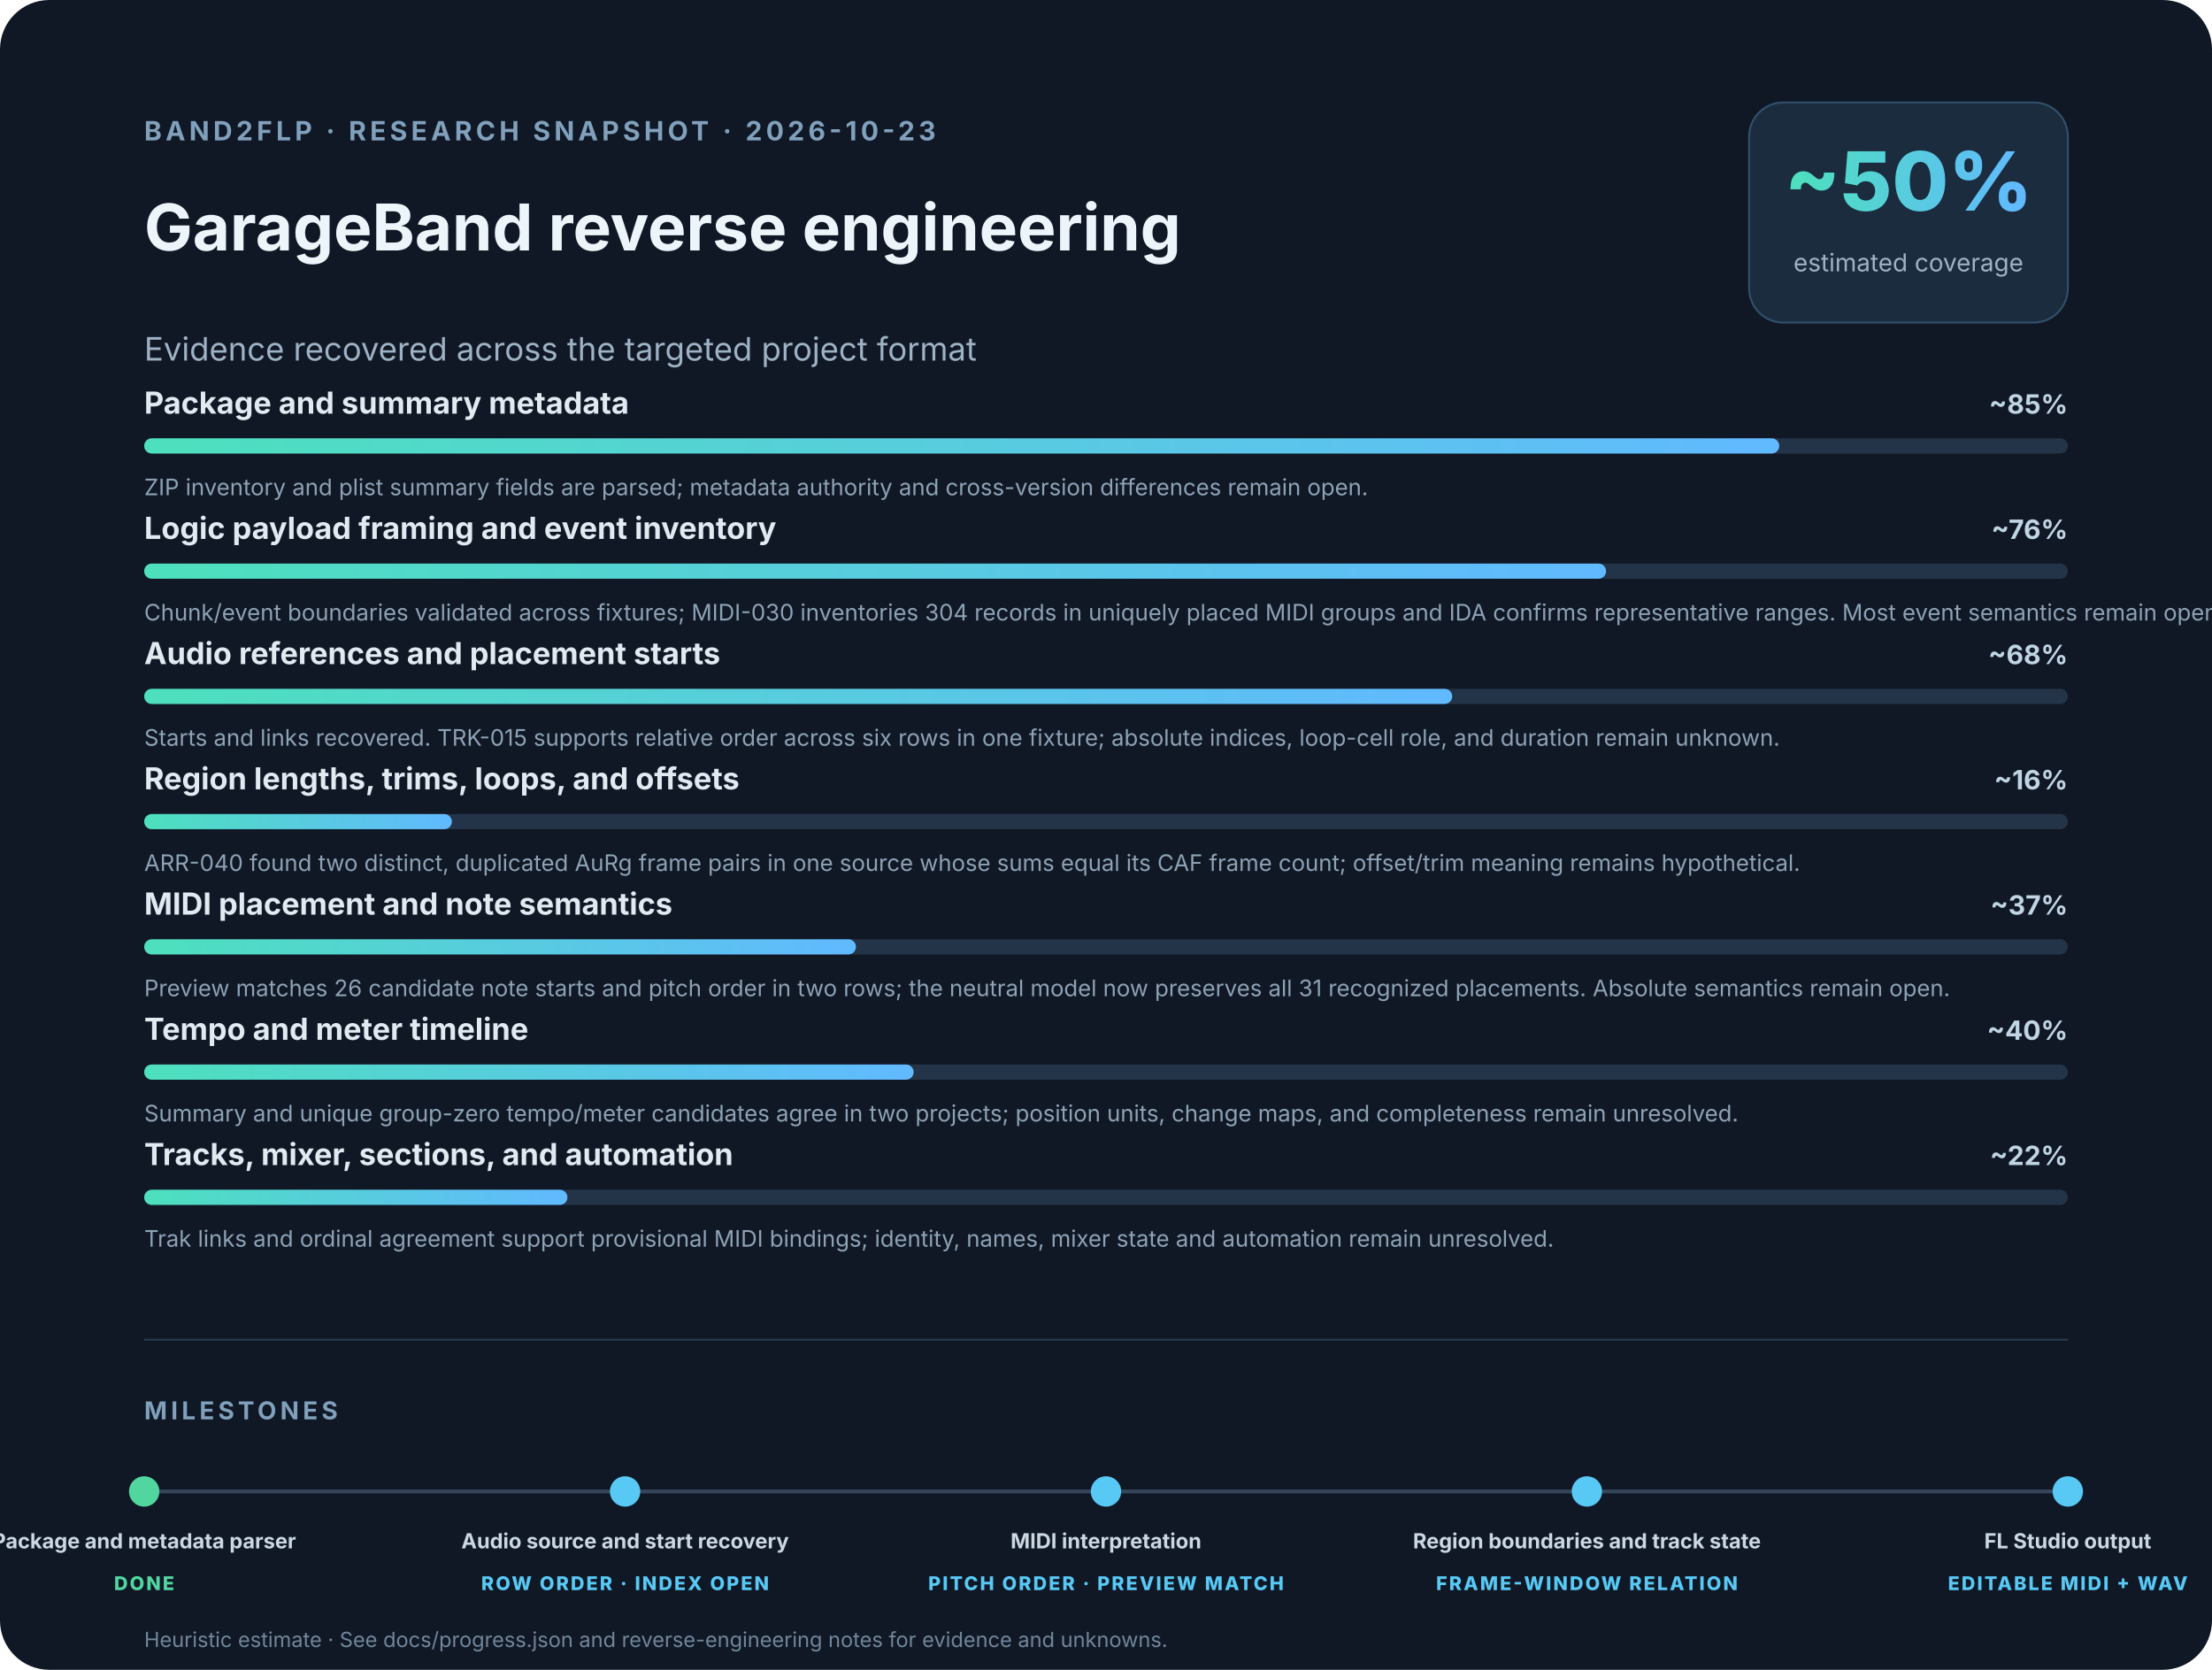
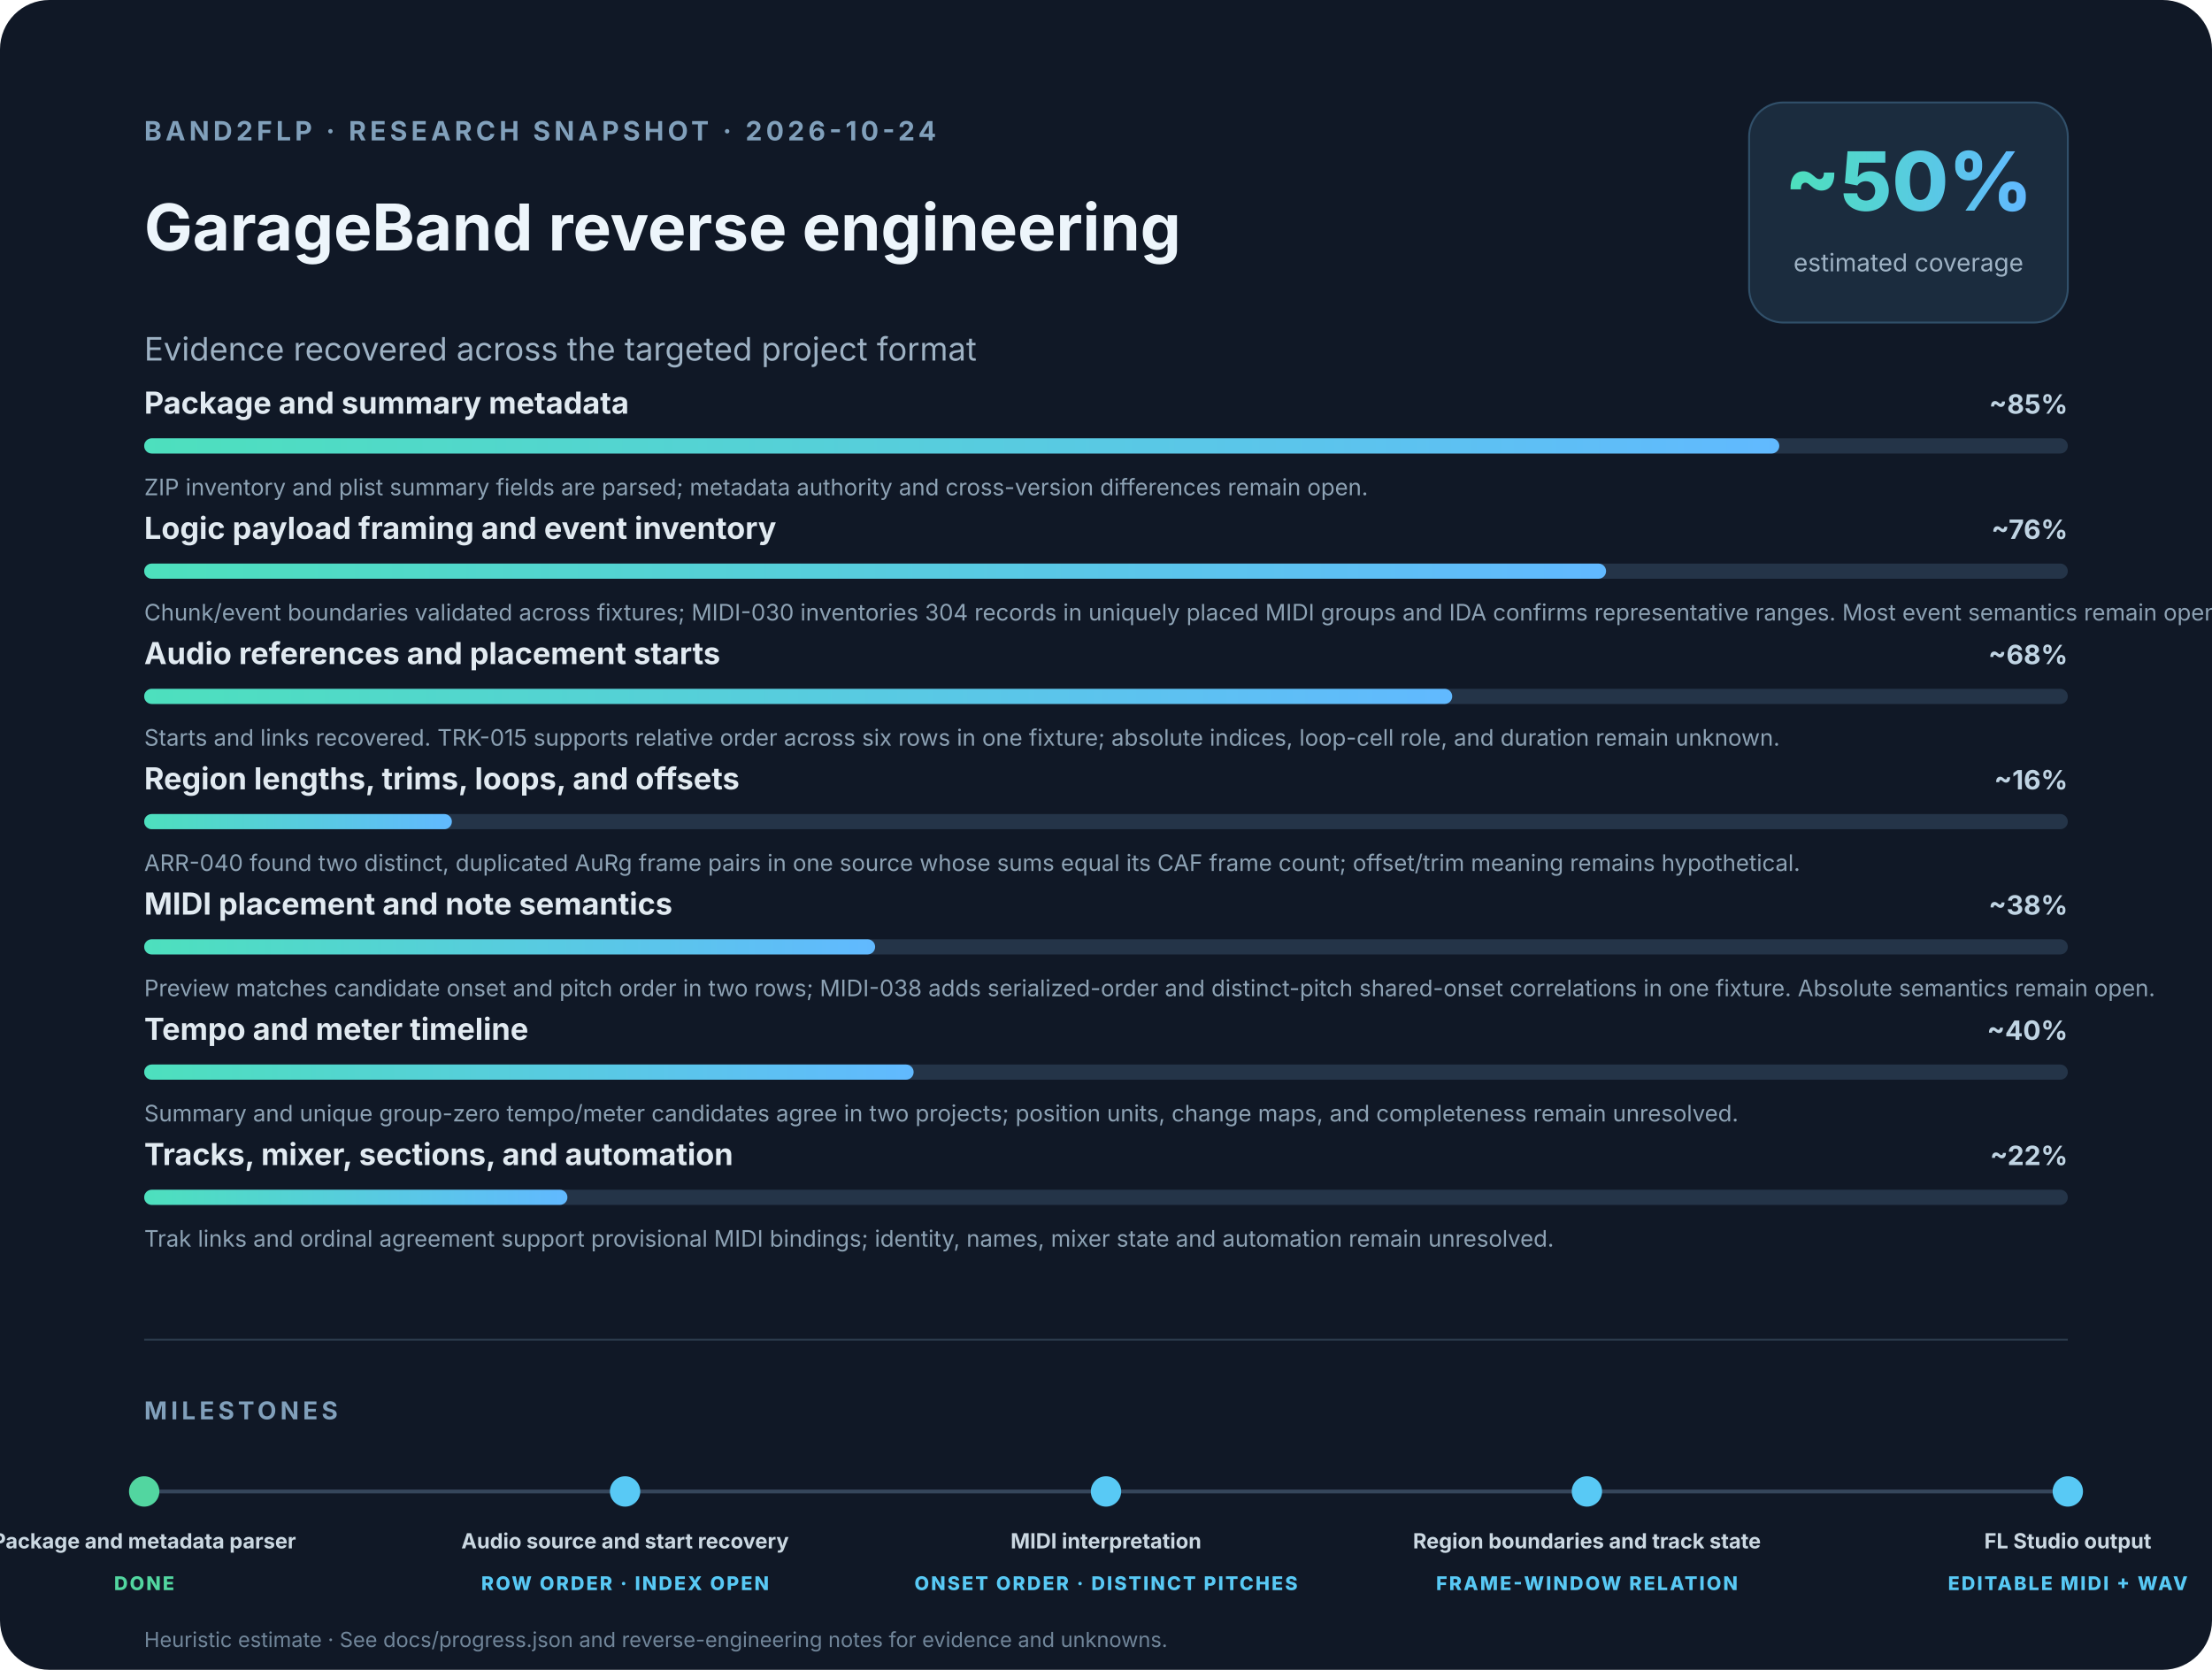
<svg xmlns="http://www.w3.org/2000/svg" viewBox="0 0 1166 880" role="img" aria-labelledby="title desc">
  <defs>
    <linearGradient id="accent" x1="0" x2="1">
      <stop offset="0" stop-color="#4de0bd" />
      <stop offset="1" stop-color="#61b9ff" />
    </linearGradient>
  </defs>
  <rect width="1166" height="880" rx="26" fill="#101826" />
-   <text x="76" y="74" class="eyebrow">BAND2FLP · RESEARCH SNAPSHOT · 2026-10-23</text>
+   <text x="76" y="74" class="eyebrow">BAND2FLP · RESEARCH SNAPSHOT · 2026-10-24</text>
  <text x="76" y="132" class="headline">GarageBand reverse engineering</text>
  <text x="76" y="190" class="subhead">Evidence recovered across the targeted project format</text>
  <rect x="922" y="54" width="168" height="116" rx="18" fill="#1b2c3e" stroke="#31506a" />
  <text x="1006" y="111" class="big-pct" text-anchor="middle">~50%</text>
  <text x="1006" y="143" class="small" text-anchor="middle">estimated coverage</text>
  <text x="76" y="218" class="row-title">Package and summary metadata</text>
  <text x="1090" y="218" class="row-pct" text-anchor="end">~85%</text>
  <rect x="76" y="231" width="1014" height="8" rx="4" class="bar-bg" />
  <rect x="76" y="231" width="861.9" height="8" rx="4" class="bar-fill" />
  <text x="76" y="261" class="row-note">ZIP inventory and plist summary fields are parsed; metadata authority and cross-version differences remain open.</text>
  <text x="76" y="284" class="row-title">Logic payload framing and event inventory</text>
  <text x="1090" y="284" class="row-pct" text-anchor="end">~76%</text>
  <rect x="76" y="297" width="1014" height="8" rx="4" class="bar-bg" />
  <rect x="76" y="297" width="770.6" height="8" rx="4" class="bar-fill" />
  <text x="76" y="327" class="row-note">Chunk/event boundaries validated across fixtures; MIDI-030 inventories 304 records in uniquely placed MIDI groups and IDA confirms representative ranges. Most event semantics remain open.</text>
  <text x="76" y="350" class="row-title">Audio references and placement starts</text>
  <text x="1090" y="350" class="row-pct" text-anchor="end">~68%</text>
  <rect x="76" y="363" width="1014" height="8" rx="4" class="bar-bg" />
  <rect x="76" y="363" width="689.5" height="8" rx="4" class="bar-fill" />
  <text x="76" y="393" class="row-note">Starts and links recovered. TRK-015 supports relative order across six rows in one fixture; absolute indices, loop-cell role, and duration remain unknown.</text>
  <text x="76" y="416" class="row-title">Region lengths, trims, loops, and offsets</text>
  <text x="1090" y="416" class="row-pct" text-anchor="end">~16%</text>
  <rect x="76" y="429" width="1014" height="8" rx="4" class="bar-bg" />
  <rect x="76" y="429" width="162.2" height="8" rx="4" class="bar-fill" />
  <text x="76" y="459" class="row-note">ARR-040 found two distinct, duplicated AuRg frame pairs in one source whose sums equal its CAF frame count; offset/trim meaning remains hypothetical.</text>
  <text x="76" y="482" class="row-title">MIDI placement and note semantics</text>
-   <text x="1090" y="482" class="row-pct" text-anchor="end">~37%</text>
+   <text x="1090" y="482" class="row-pct" text-anchor="end">~38%</text>
  <rect x="76" y="495" width="1014" height="8" rx="4" class="bar-bg" />
-   <rect x="76" y="495" width="375.2" height="8" rx="4" class="bar-fill" />
-   <text x="76" y="525" class="row-note">Preview matches 26 candidate note starts and pitch order in two rows; the neutral model now preserves all 31 recognized placements. Absolute semantics remain open.</text>
+   <rect x="76" y="495" width="385.3" height="8" rx="4" class="bar-fill" />
+   <text x="76" y="525" class="row-note">Preview matches candidate onset and pitch order in two rows; MIDI-038 adds serialized-order and distinct-pitch shared-onset correlations in one fixture. Absolute semantics remain open.</text>
  <text x="76" y="548" class="row-title">Tempo and meter timeline</text>
  <text x="1090" y="548" class="row-pct" text-anchor="end">~40%</text>
  <rect x="76" y="561" width="1014" height="8" rx="4" class="bar-bg" />
  <rect x="76" y="561" width="405.6" height="8" rx="4" class="bar-fill" />
  <text x="76" y="591" class="row-note">Summary and unique group-zero tempo/meter candidates agree in two projects; position units, change maps, and completeness remain unresolved.</text>
  <text x="76" y="614" class="row-title">Tracks, mixer, sections, and automation</text>
  <text x="1090" y="614" class="row-pct" text-anchor="end">~22%</text>
  <rect x="76" y="627" width="1014" height="8" rx="4" class="bar-bg" />
  <rect x="76" y="627" width="223.1" height="8" rx="4" class="bar-fill" />
  <text x="76" y="657" class="row-note">Trak links and ordinal agreement support provisional MIDI bindings; identity, names, mixer state and automation remain unresolved.</text>
  <line x1="76" y1="706" x2="1090" y2="706" stroke="#2b3a4b" />
  <text x="76" y="748" class="section">MILESTONES</text>
  <line x1="76" y1="786" x2="1090" y2="786" stroke="#35465b" stroke-width="2" />
  <circle cx="76.0" cy="786" r="8" fill="#52d6a0" />
  <text x="76.0" y="816" class="milestone-name" text-anchor="middle">Package and metadata parser</text>
  <text x="76.0" y="838" class="milestone-state" text-anchor="middle" fill="#52d6a0">DONE</text>
  <circle cx="329.5" cy="786" r="8" fill="#58c9f5" />
  <text x="329.5" y="816" class="milestone-name" text-anchor="middle">Audio source and start recovery</text>
  <text x="329.5" y="838" class="milestone-state" text-anchor="middle" fill="#58c9f5">ROW ORDER · INDEX OPEN</text>
  <circle cx="583.0" cy="786" r="8" fill="#58c9f5" />
  <text x="583.0" y="816" class="milestone-name" text-anchor="middle">MIDI interpretation</text>
-   <text x="583.0" y="838" class="milestone-state" text-anchor="middle" fill="#58c9f5">PITCH ORDER · PREVIEW MATCH</text>
+   <text x="583.0" y="838" class="milestone-state" text-anchor="middle" fill="#58c9f5">ONSET ORDER · DISTINCT PITCHES</text>
  <circle cx="836.5" cy="786" r="8" fill="#58c9f5" />
  <text x="836.5" y="816" class="milestone-name" text-anchor="middle">Region boundaries and track state</text>
  <text x="836.5" y="838" class="milestone-state" text-anchor="middle" fill="#58c9f5">FRAME-WINDOW RELATION</text>
  <circle cx="1090.0" cy="786" r="8" fill="#58c9f5" />
  <text x="1090.0" y="816" class="milestone-name" text-anchor="middle">FL Studio output</text>
  <text x="1090.0" y="838" class="milestone-state" text-anchor="middle" fill="#58c9f5">EDITABLE MIDI + WAV</text>
  <text x="76" y="868" class="footer">Heuristic estimate · See docs/progress.json and reverse-engineering notes for evidence and unknowns.</text>
  <style>
text { font-family: Inter, Segoe UI, Arial, sans-serif; }
.eyebrow { fill:#81a0bb; font-size:14px; font-weight:700; letter-spacing:2px; }
.headline { fill:#edf5fb; font-size:34px; font-weight:700; }
.subhead { fill:#9eb2c4; font-size:17px; }
.big-pct { fill:url(#accent); font-size:43px; font-weight:800; }
.small { fill:#9eb2c4; font-size:13px; }
.row-title { fill:#e1eaf1; font-size:16px; font-weight:650; }
.row-pct { fill:#c0d4e3; font-size:14px; font-weight:700; }
.bar-bg { fill:#243448; } .bar-fill { fill:url(#accent); }
.row-note { fill:#8da2b4; font-size:12px; }
.section { fill:#81a0bb; font-size:13px; font-weight:700; letter-spacing:2px; }
.milestone-name { fill:#cbd8e2; font-size:11px; font-weight:650; }
.milestone-state { font-size:10px; font-weight:800; letter-spacing:1px; }
.footer { fill:#71869a; font-size:11px; }
</style>
</svg>
